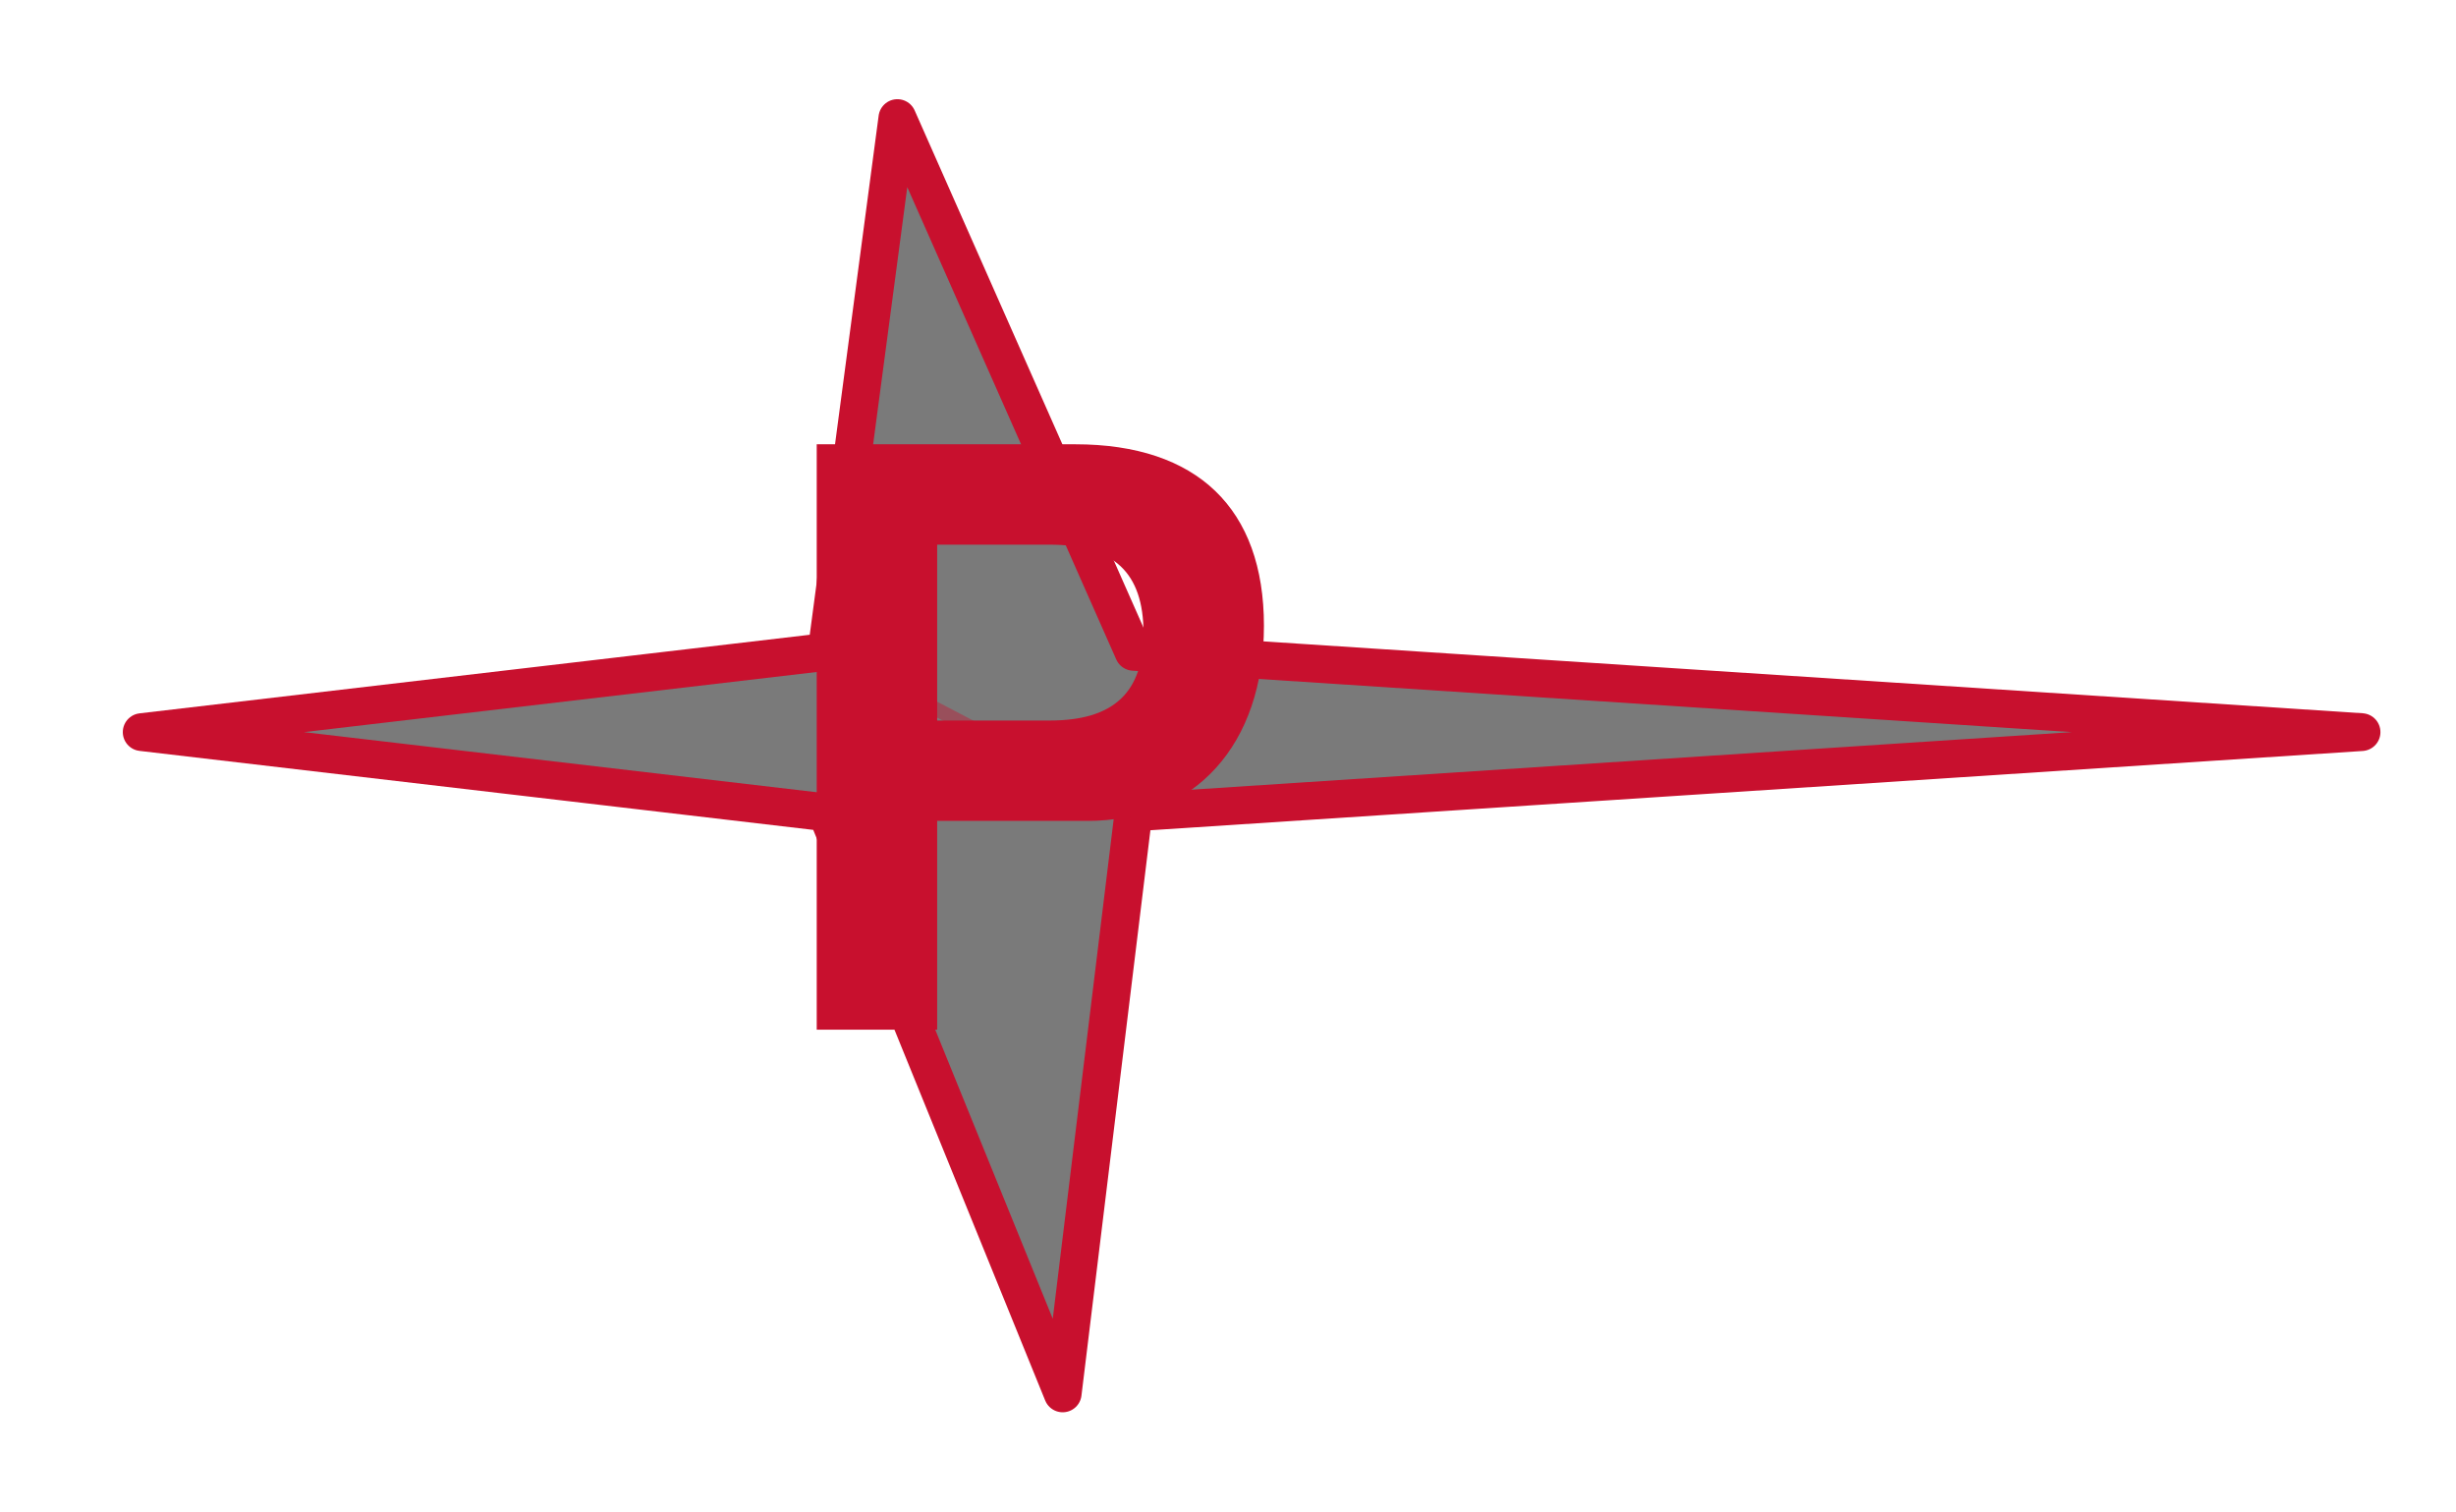
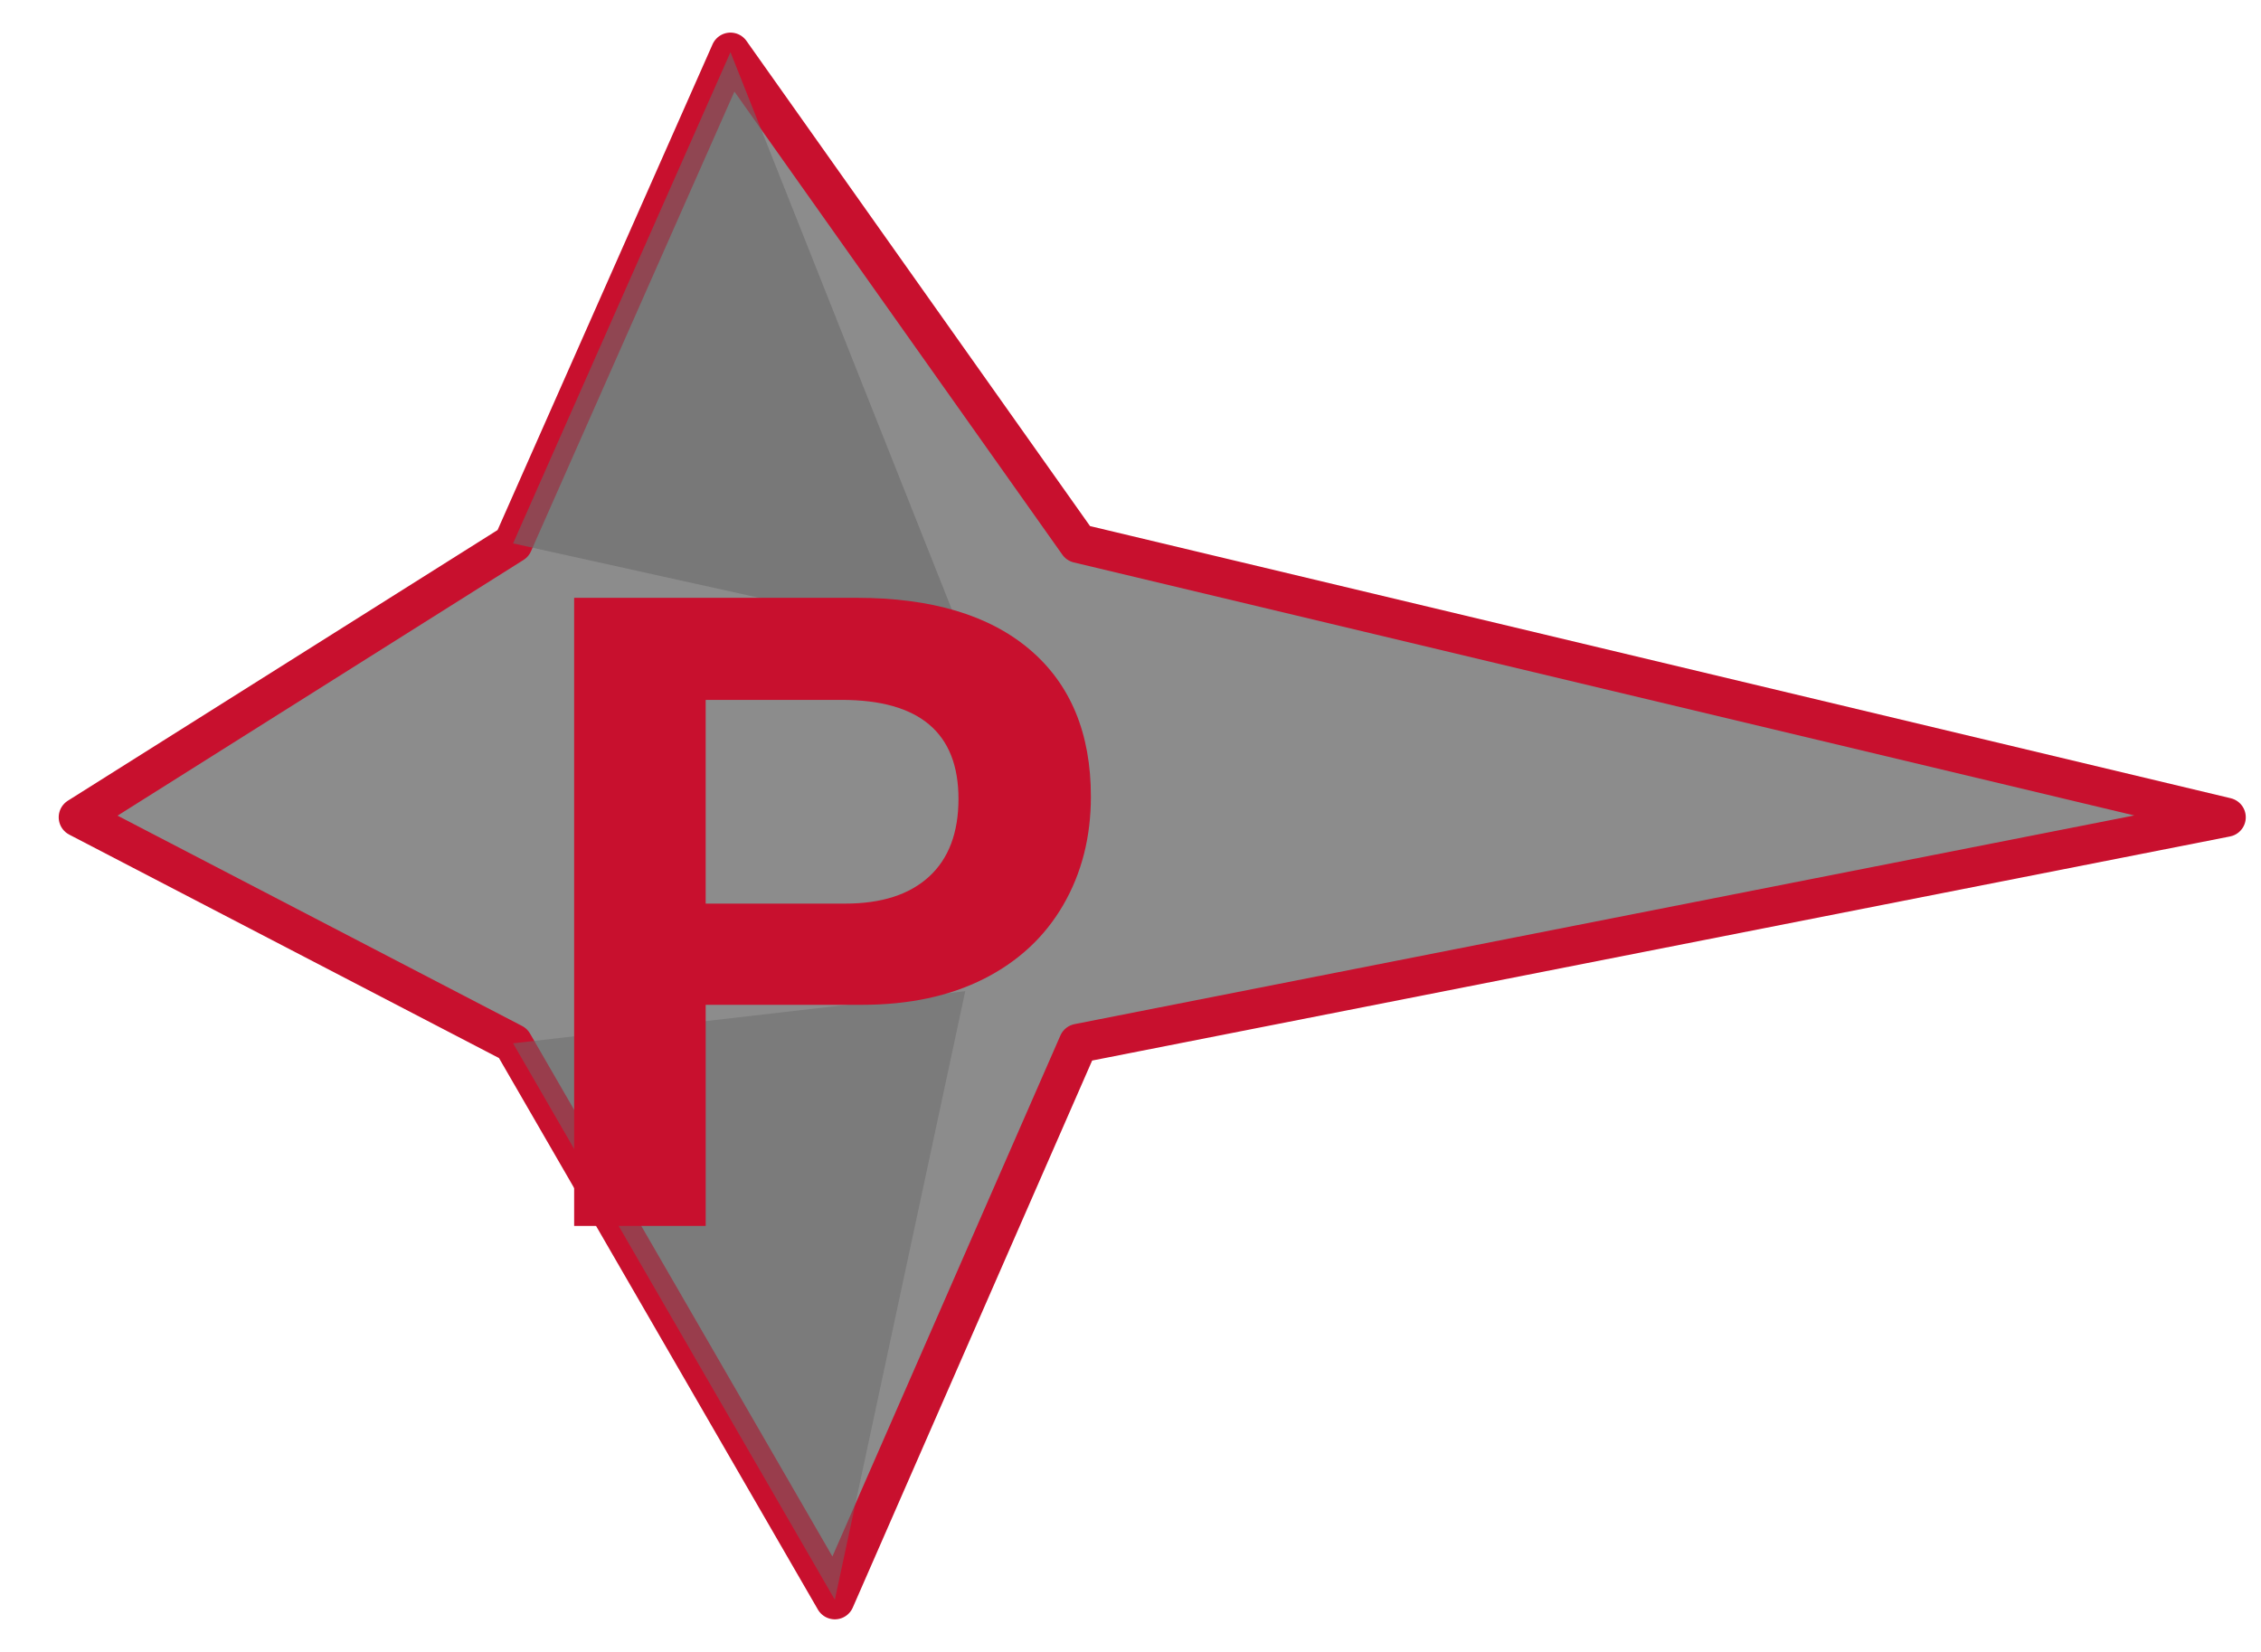
- <svg xmlns="http://www.w3.org/2000/svg" viewBox="0 0 520 320" fill="none">
-   <polygon points="190,25  240,138  500,155  240,172  225,295  175,172  30,155  175,138" fill="#7a7a7a" />
-   <polygon points="190,25  240,138  500,155  240,172  225,295  175,172  30,155  175,138" fill="none" stroke="#C8102E" stroke-width="8" stroke-linejoin="round" />
-   <line x1="175" y1="138" x2="240" y2="172" stroke="#C8102E" stroke-width="3" opacity="0.4" />
-   <text x="160" y="218" font-family="'Arial Black', 'Helvetica Neue', Impact, sans-serif" font-weight="900" font-size="170" fill="#C8102E">P</text>
+ <svg xmlns="http://www.w3.org/2000/svg" viewBox="0 0 520 380" fill="none">
+   <polygon points="168,12  248,125  512,188  248,240  192,368  118,240  18,188  118,125" fill="#8c8c8c" />
+   <polygon points="168,12  248,125  512,188  248,240  192,368  118,240  18,188  118,125" fill="none" stroke="#C8102E" stroke-width="9" stroke-linejoin="round" />
+   <polygon points="168,12  222,148  118,125" fill="#6a6a6a" opacity="0.6" />
+   <polygon points="192,368  222,228  118,240" fill="#6a6a6a" opacity="0.5" />
+   <text x="118" y="282" font-family="'Arial Black', 'Helvetica Neue', Arial, sans-serif" font-weight="900" font-size="210" fill="#C8102E" letter-spacing="-8">P</text>
</svg>
